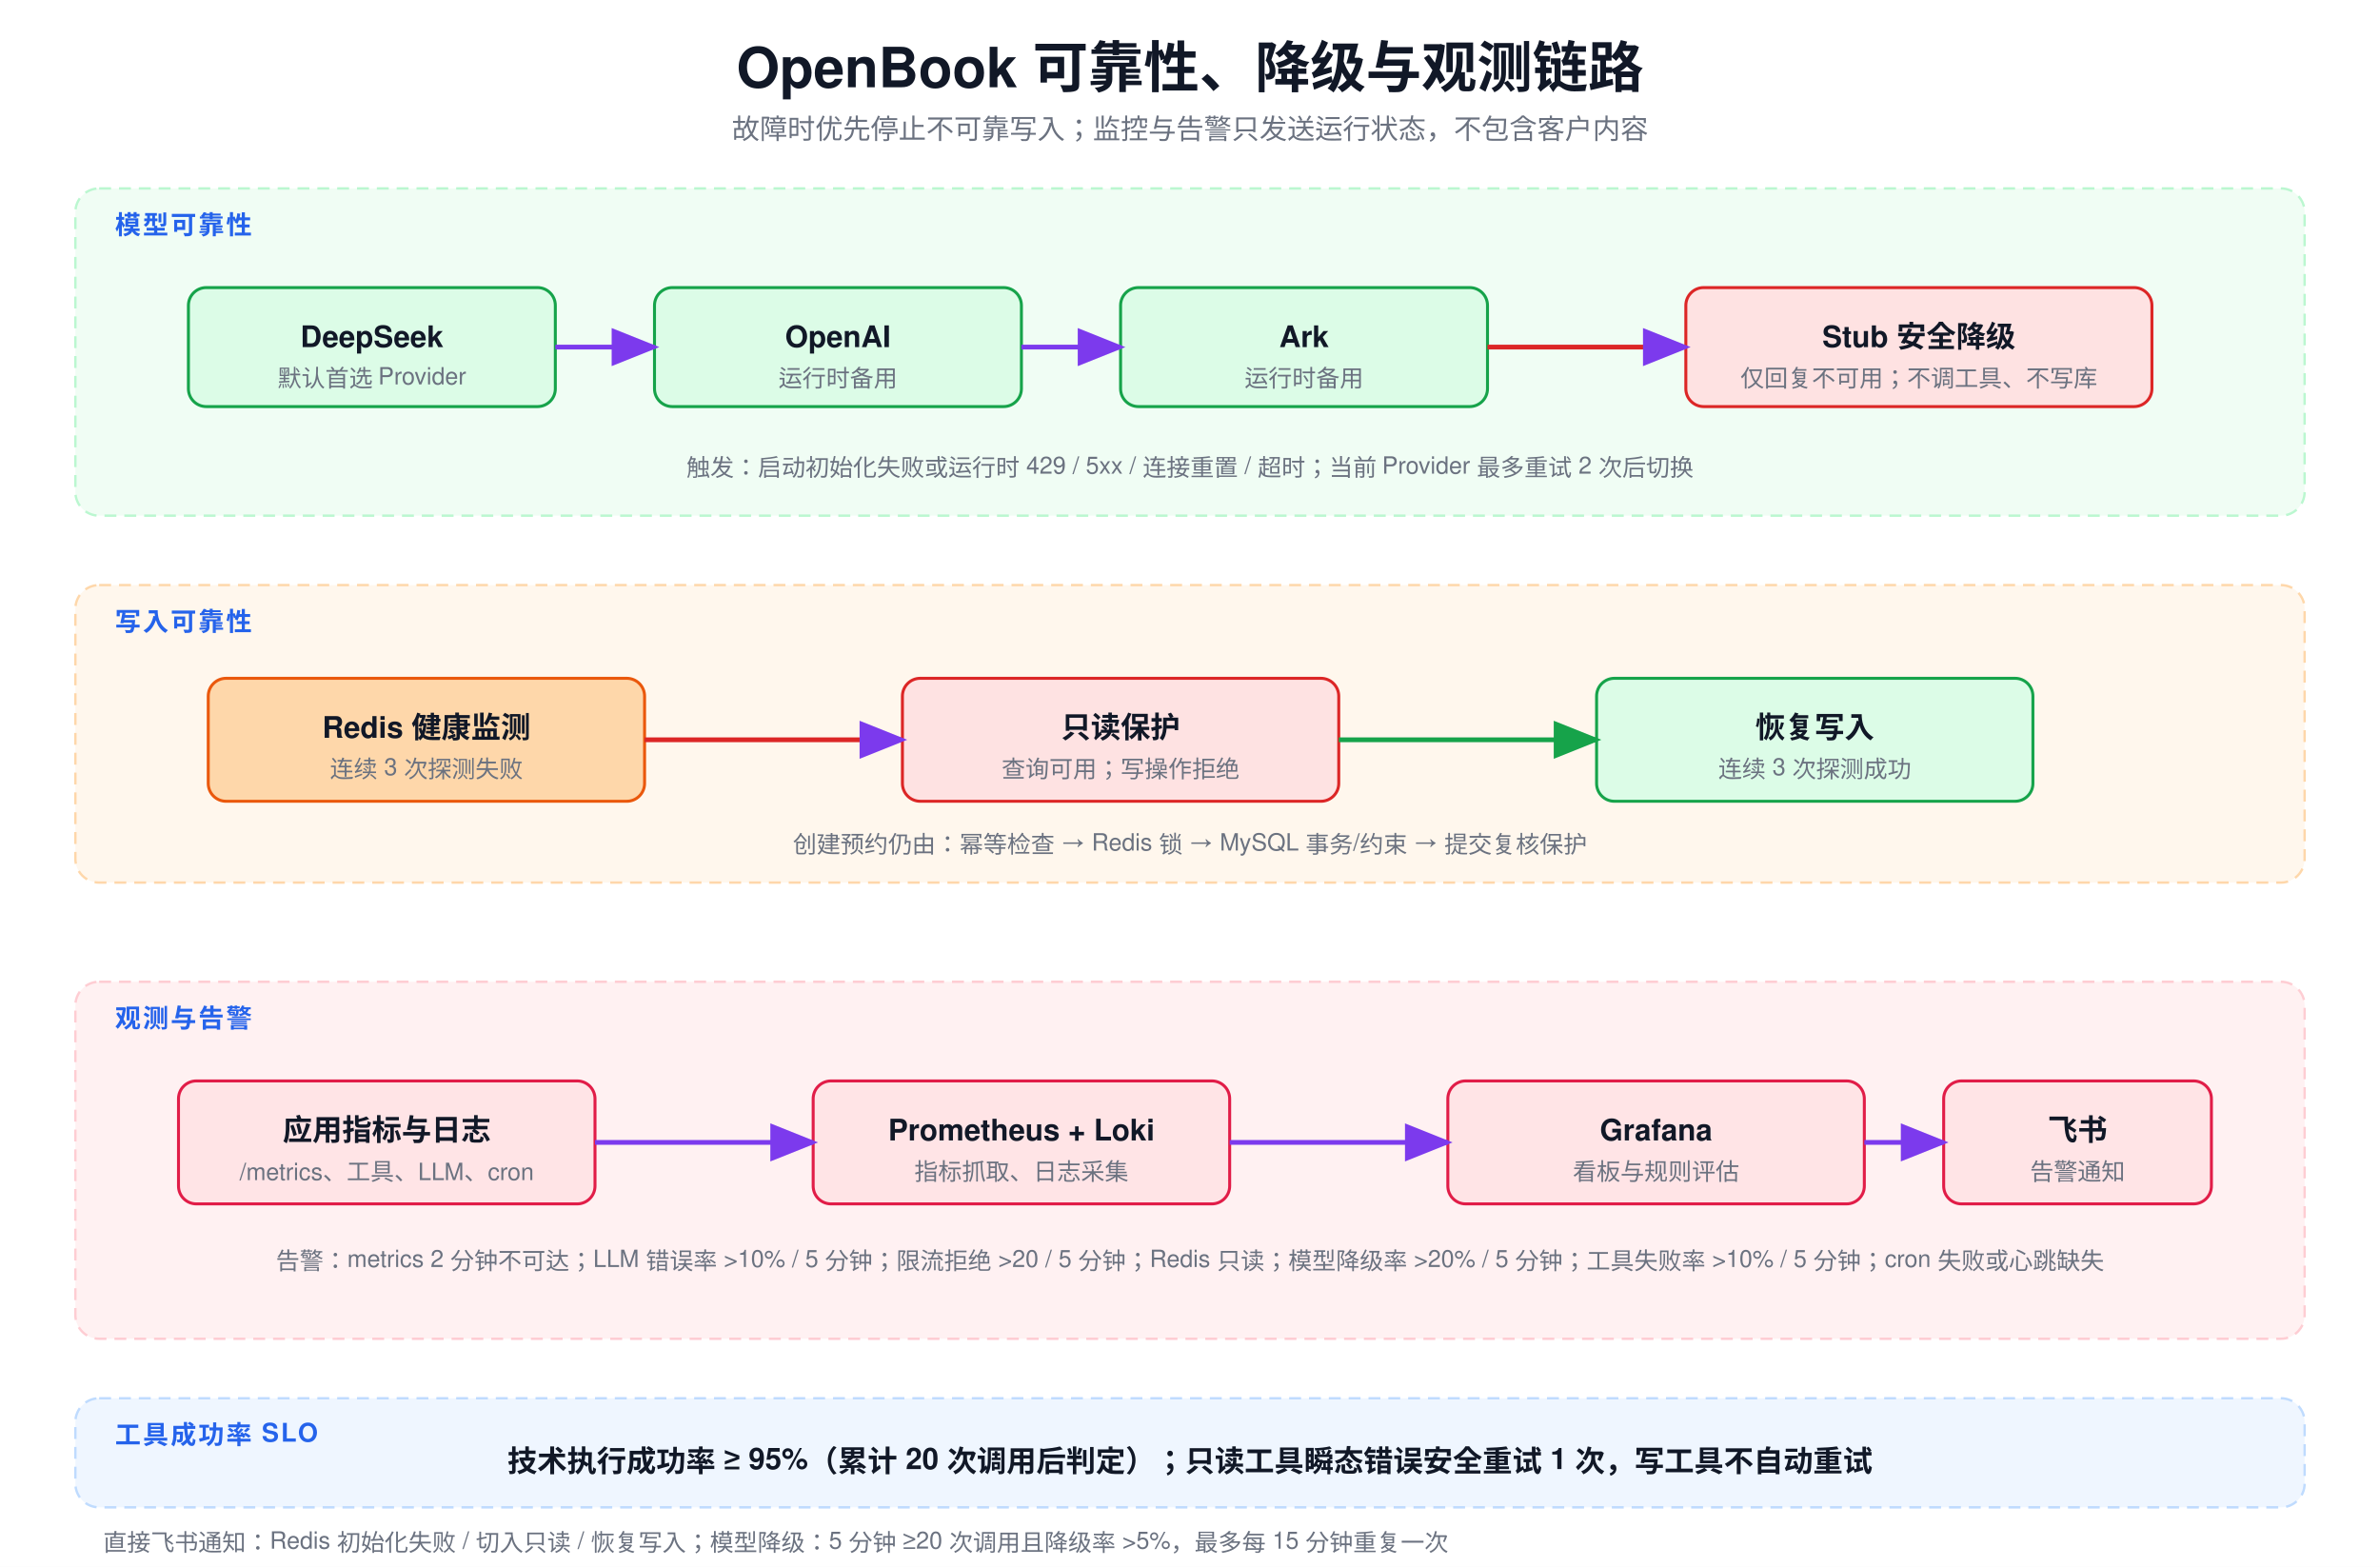
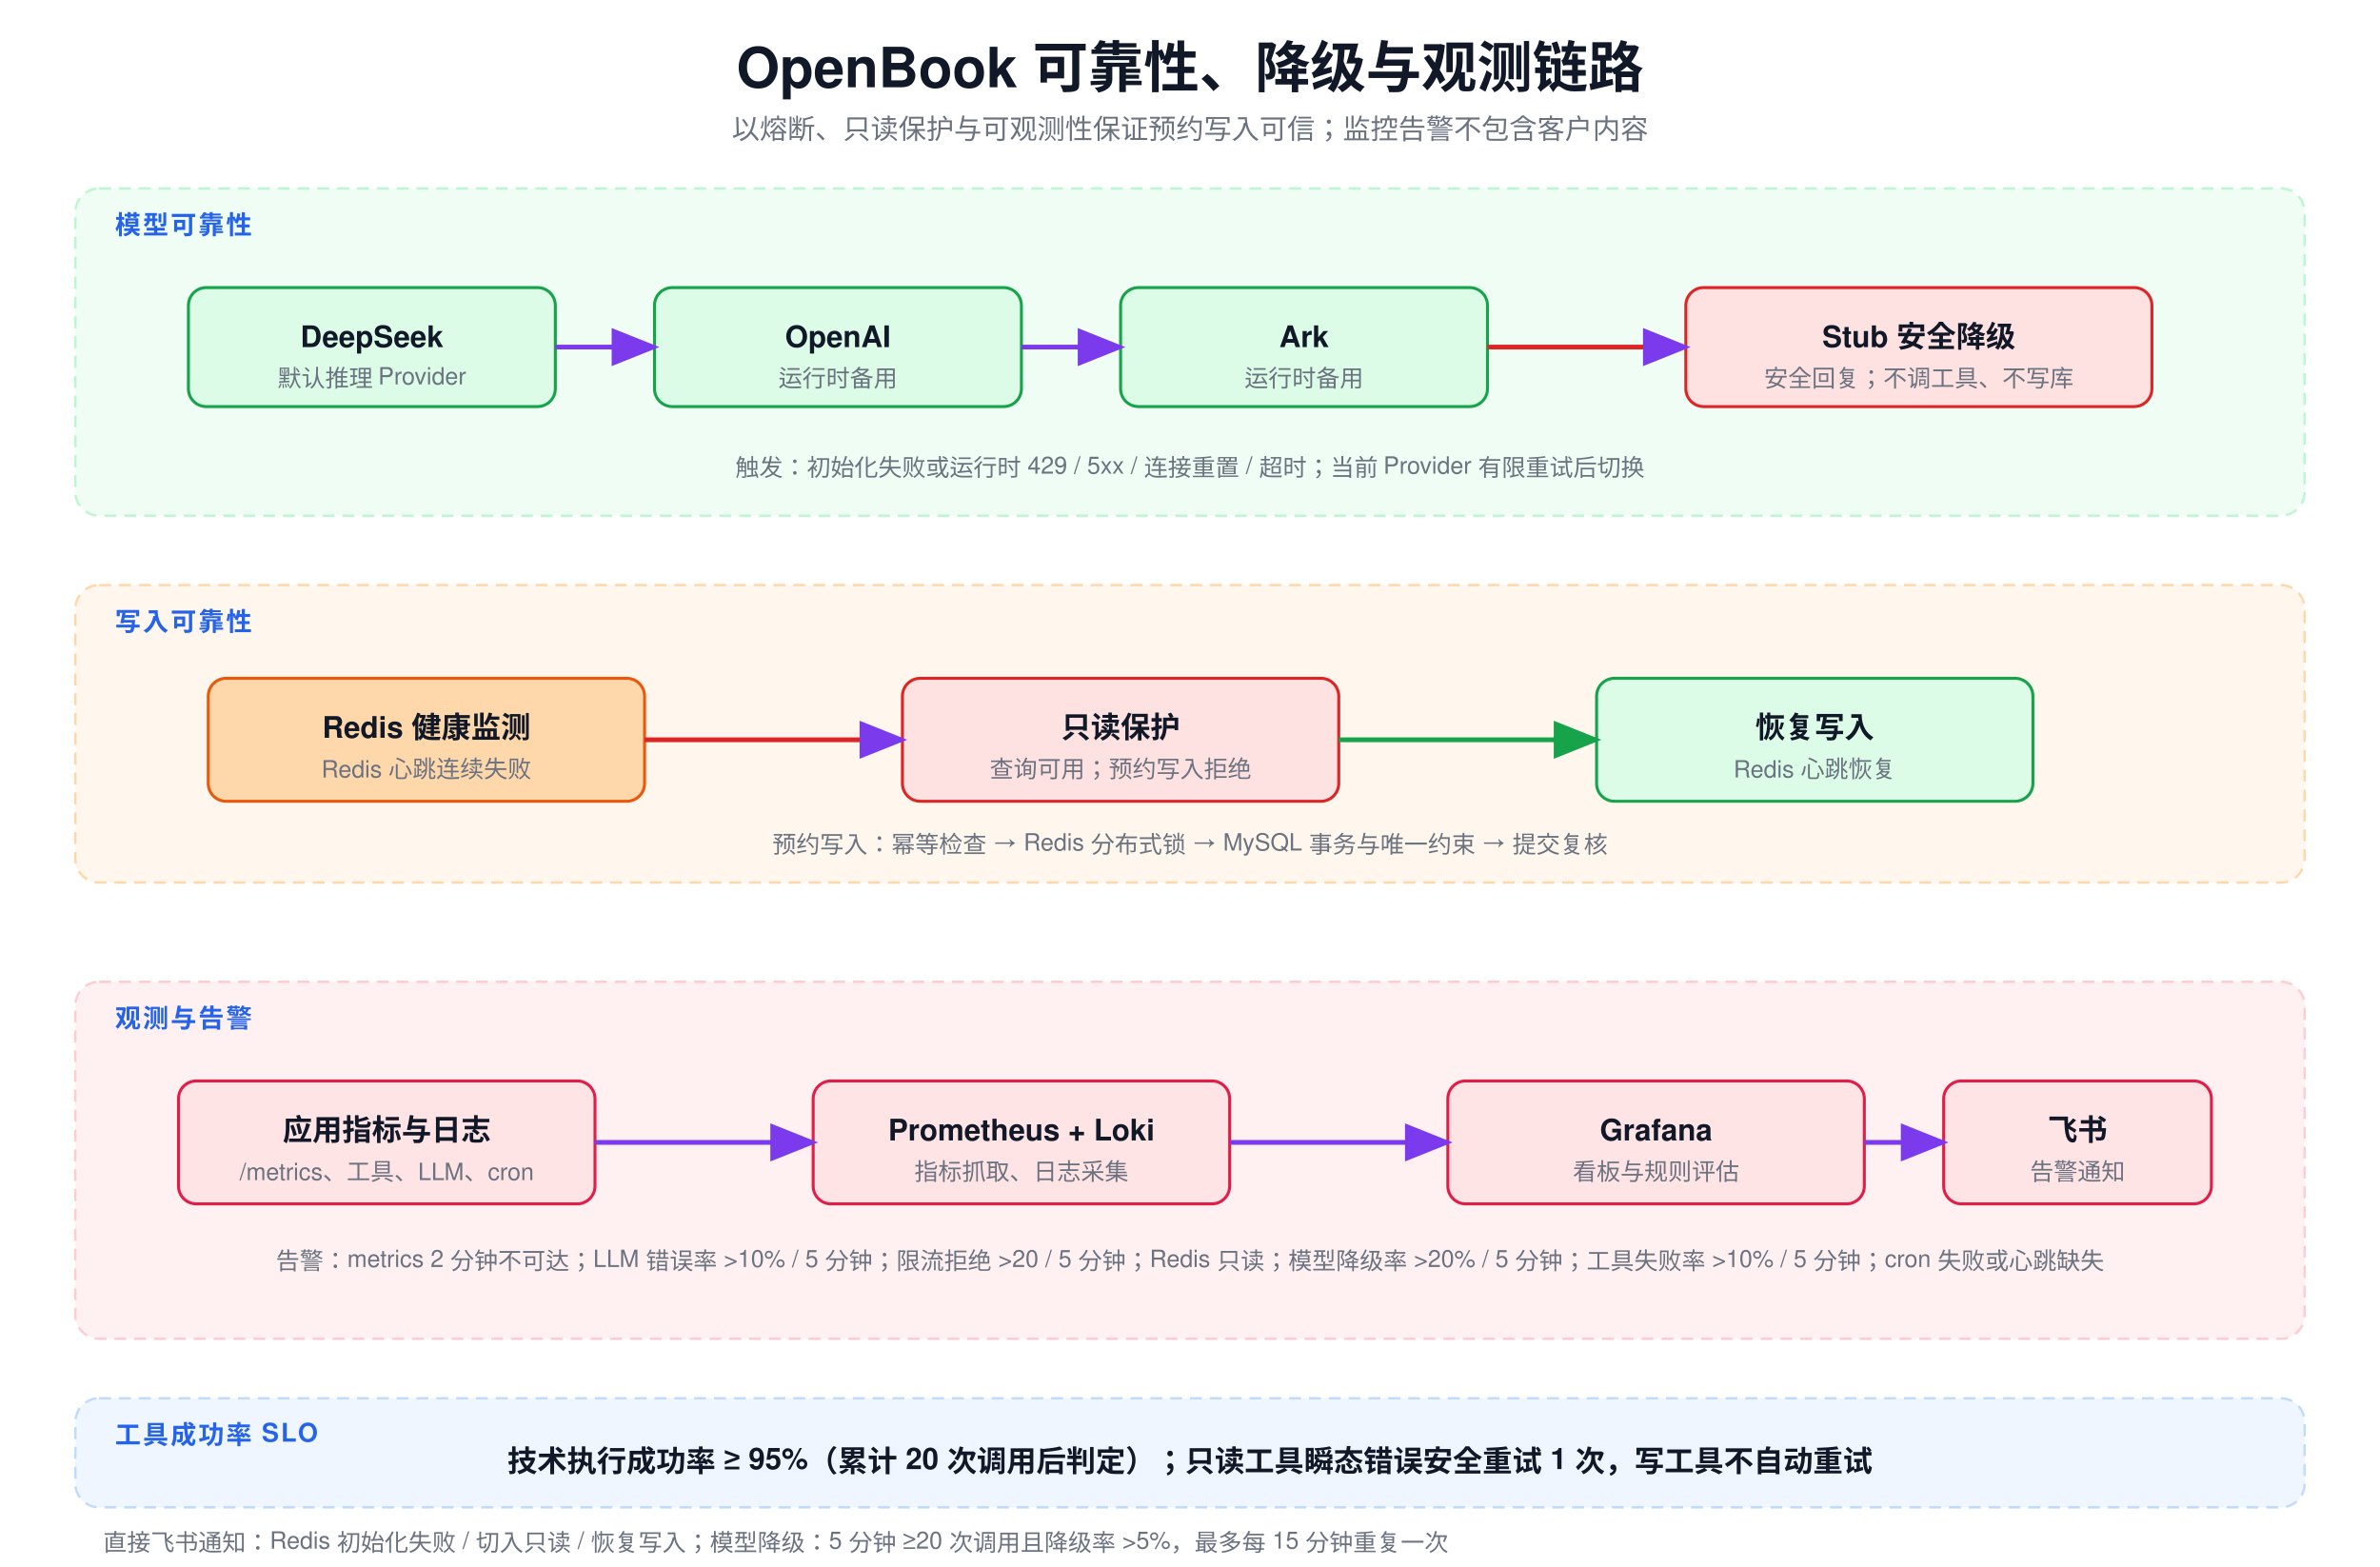
<svg xmlns="http://www.w3.org/2000/svg" width="1200" height="790" viewBox="0 0 1200 790">
  <style>text{font-family:'Helvetica Neue', Helvetica, Arial, 'PingFang SC', 'Microsoft YaHei', sans-serif;fill:#111827} .title{font-size:28px;font-weight:700} .sub{font-size:14px;fill:#6b7280} .layer{font-size:13px;font-weight:700;fill:#2563eb;letter-spacing:1px} .label{font-size:15px;font-weight:600} .small{font-size:12px;fill:#6b7280}</style>
  <defs>
    <marker id="blue" markerWidth="10" markerHeight="8" refX="9" refY="4" orient="auto">
      <path d="M0,0 L10,4 L0,8 Z" fill="#2563eb" />
    </marker>
    <marker id="purple" markerWidth="10" markerHeight="8" refX="9" refY="4" orient="auto">
      <path d="M0,0 L10,4 L0,8 Z" fill="#7c3aed" />
    </marker>
    <marker id="green" markerWidth="10" markerHeight="8" refX="9" refY="4" orient="auto">
      <path d="M0,0 L10,4 L0,8 Z" fill="#16a34a" />
    </marker>
    <marker id="orange" markerWidth="10" markerHeight="8" refX="9" refY="4" orient="auto">
      <path d="M0,0 L10,4 L0,8 Z" fill="#ea580c" />
    </marker>
  </defs>
  <rect width="1200" height="100%" fill="#ffffff" />
  <text x="600" y="44" text-anchor="middle" class="title">OpenBook 可靠性、降级与观测链路</text>
-   <text x="600" y="70" text-anchor="middle" class="sub">故障时优先停止不可靠写入；监控与告警只发送运行状态，不包含客户内容</text>
+   <text x="600" y="70" text-anchor="middle" class="sub">以熔断、只读保护与可观测性保证预约写入可信；监控告警不包含客户内容</text>
  <rect x="38" y="95" width="1124" height="165" rx="12" fill="#f0fdf4" stroke="#bbf7d0" stroke-width="1.2" stroke-dasharray="6 4" />
  <text x="58" y="118" class="layer">模型可靠性</text>
  <rect x="95" y="145" width="185" height="60" rx="9" fill="#dcfce7" stroke="#16a34a" stroke-width="1.5" />
  <text x="187.5" y="175" text-anchor="middle" class="label">DeepSeek</text>
-   <text x="187.5" y="195" text-anchor="middle" class="small">默认首选 Provider</text>
+   <text x="187.5" y="195" text-anchor="middle" class="small">默认推理 Provider</text>
  <rect x="330" y="145" width="185" height="60" rx="9" fill="#dcfce7" stroke="#16a34a" stroke-width="1.5" />
  <text x="422.5" y="175" text-anchor="middle" class="label">OpenAI</text>
  <text x="422.5" y="195" text-anchor="middle" class="small">运行时备用</text>
  <rect x="565" y="145" width="185" height="60" rx="9" fill="#dcfce7" stroke="#16a34a" stroke-width="1.5" />
  <text x="657.5" y="175" text-anchor="middle" class="label">Ark</text>
  <text x="657.5" y="195" text-anchor="middle" class="small">运行时备用</text>
  <rect x="850" y="145" width="235" height="60" rx="9" fill="#fee2e2" stroke="#dc2626" stroke-width="1.5" />
  <text x="967.5" y="175" text-anchor="middle" class="label">Stub 安全降级</text>
-   <text x="967.5" y="195" text-anchor="middle" class="small">仅回复不可用；不调工具、不写库</text>
+   <text x="967.5" y="195" text-anchor="middle" class="small">安全回复；不调工具、不写库</text>
  <path d="M 280 175 L 330 175" fill="none" stroke="#7c3aed" stroke-width="2.4" marker-end="url(#purple)" />
  <path d="M 515 175 L 565 175" fill="none" stroke="#7c3aed" stroke-width="2.4" marker-end="url(#purple)" />
  <path d="M 750 175 L 850 175" fill="none" stroke="#dc2626" stroke-width="2.4" marker-end="url(#purple)" />
-   <text x="600" y="240" text-anchor="middle" class="small">触发：启动初始化失败或运行时 429 / 5xx / 连接重置 / 超时；当前 Provider 最多重试 2 次后切换</text>
+   <text x="600" y="240" text-anchor="middle" class="small">触发：初始化失败或运行时 429 / 5xx / 连接重置 / 超时；当前 Provider 有限重试后切换</text>
  <rect x="38" y="295" width="1124" height="150" rx="12" fill="#fff7ed" stroke="#fed7aa" stroke-width="1.2" stroke-dasharray="6 4" />
  <text x="58" y="318" class="layer">写入可靠性</text>
  <rect x="105" y="342" width="220" height="62" rx="9" fill="#fed7aa" stroke="#ea580c" stroke-width="1.5" />
  <text x="215.0" y="372" text-anchor="middle" class="label">Redis 健康监测</text>
-   <text x="215.0" y="392" text-anchor="middle" class="small">连续 3 次探测失败</text>
+   <text x="215.0" y="392" text-anchor="middle" class="small">Redis 心跳连续失败</text>
  <rect x="455" y="342" width="220" height="62" rx="9" fill="#fee2e2" stroke="#dc2626" stroke-width="1.5" />
  <text x="565.0" y="372" text-anchor="middle" class="label">只读保护</text>
-   <text x="565.0" y="392" text-anchor="middle" class="small">查询可用；写操作拒绝</text>
+   <text x="565.0" y="392" text-anchor="middle" class="small">查询可用；预约写入拒绝</text>
  <rect x="805" y="342" width="220" height="62" rx="9" fill="#dcfce7" stroke="#16a34a" stroke-width="1.5" />
  <text x="915.0" y="372" text-anchor="middle" class="label">恢复写入</text>
-   <text x="915.0" y="392" text-anchor="middle" class="small">连续 3 次探测成功</text>
+   <text x="915.0" y="392" text-anchor="middle" class="small">Redis 心跳恢复</text>
  <path d="M 325 373 L 455 373" fill="none" stroke="#dc2626" stroke-width="2.4" marker-end="url(#purple)" />
  <path d="M 675 373 L 805 373" fill="none" stroke="#16a34a" stroke-width="2.4" marker-end="url(#green)" />
-   <text x="600" y="430" text-anchor="middle" class="small">创建预约仍由：幂等检查 → Redis 锁 → MySQL 事务/约束 → 提交复核保护</text>
+   <text x="600" y="430" text-anchor="middle" class="small">预约写入：幂等检查 → Redis 分布式锁 → MySQL 事务与唯一约束 → 提交复核</text>
  <rect x="38" y="495" width="1124" height="180" rx="12" fill="#fff1f2" stroke="#fecdd3" stroke-width="1.2" stroke-dasharray="6 4" />
  <text x="58" y="518" class="layer">观测与告警</text>
  <rect x="90" y="545" width="210" height="62" rx="9" fill="#ffe4e6" stroke="#e11d48" stroke-width="1.5" />
  <text x="195.0" y="575" text-anchor="middle" class="label">应用指标与日志</text>
  <text x="195.0" y="595" text-anchor="middle" class="small">/metrics、工具、LLM、cron</text>
  <rect x="410" y="545" width="210" height="62" rx="9" fill="#ffe4e6" stroke="#e11d48" stroke-width="1.5" />
  <text x="515.0" y="575" text-anchor="middle" class="label">Prometheus + Loki</text>
  <text x="515.0" y="595" text-anchor="middle" class="small">指标抓取、日志采集</text>
  <rect x="730" y="545" width="210" height="62" rx="9" fill="#ffe4e6" stroke="#e11d48" stroke-width="1.5" />
  <text x="835.0" y="575" text-anchor="middle" class="label">Grafana</text>
  <text x="835.0" y="595" text-anchor="middle" class="small">看板与规则评估</text>
  <rect x="980" y="545" width="135" height="62" rx="9" fill="#ffe4e6" stroke="#e11d48" stroke-width="1.5" />
  <text x="1047.5" y="575" text-anchor="middle" class="label">飞书</text>
  <text x="1047.5" y="595" text-anchor="middle" class="small">告警通知</text>
  <path d="M 300 576 L 410 576" fill="none" stroke="#7c3aed" stroke-width="2.4" marker-end="url(#purple)" />
  <path d="M 620 576 L 730 576" fill="none" stroke="#7c3aed" stroke-width="2.4" marker-end="url(#purple)" />
  <path d="M 940 576 L 980 576" fill="none" stroke="#7c3aed" stroke-width="2.4" marker-end="url(#purple)" />
  <text x="600" y="640" text-anchor="middle" class="small">告警：metrics 2 分钟不可达；LLM 错误率 &gt;10% / 5 分钟；限流拒绝 &gt;20 / 5 分钟；Redis 只读；模型降级率 &gt;20% / 5 分钟；工具失败率 &gt;10% / 5 分钟；cron 失败或心跳缺失</text>
  <rect x="38" y="705" width="1124" height="55" rx="12" fill="#eff6ff" stroke="#bfdbfe" stroke-width="1.2" stroke-dasharray="6 4" />
  <text x="58" y="728" class="layer">工具成功率 SLO</text>
  <text x="600" y="742" text-anchor="middle" class="label">技术执行成功率 ≥ 95%（累计 20 次调用后判定）；只读工具瞬态错误安全重试 1 次，写工具不自动重试</text>
  <text x="52" y="782" class="small">直接飞书通知：Redis 初始化失败 / 切入只读 / 恢复写入；模型降级：5 分钟 ≥20 次调用且降级率 &gt;5%，最多每 15 分钟重复一次</text>
</svg>
